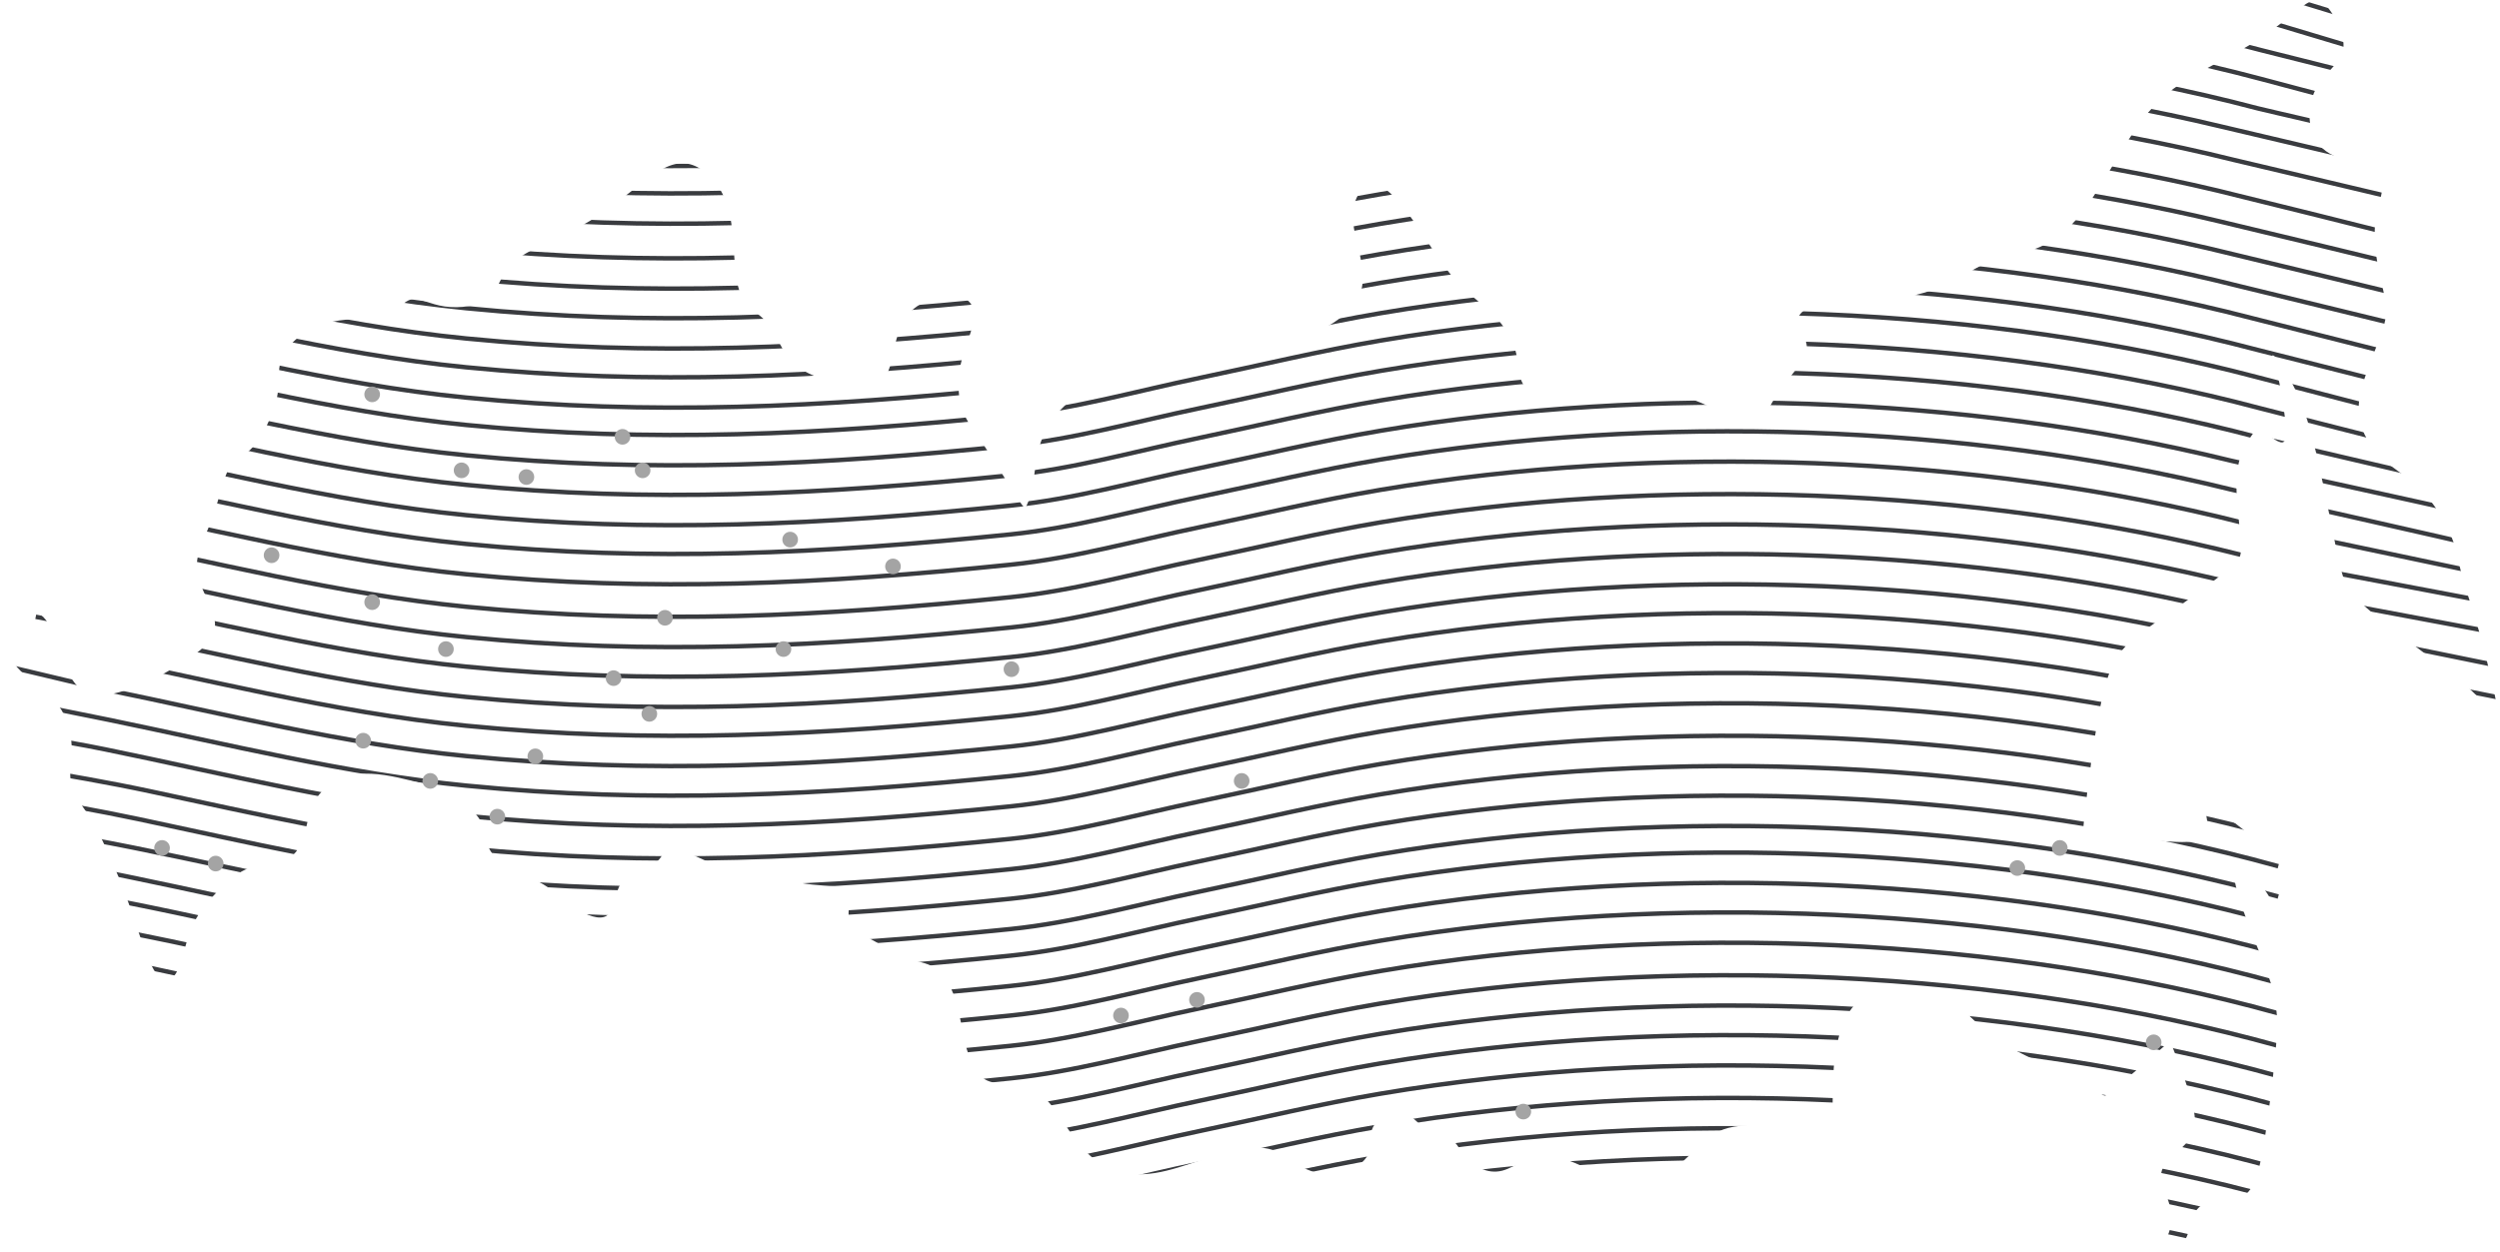
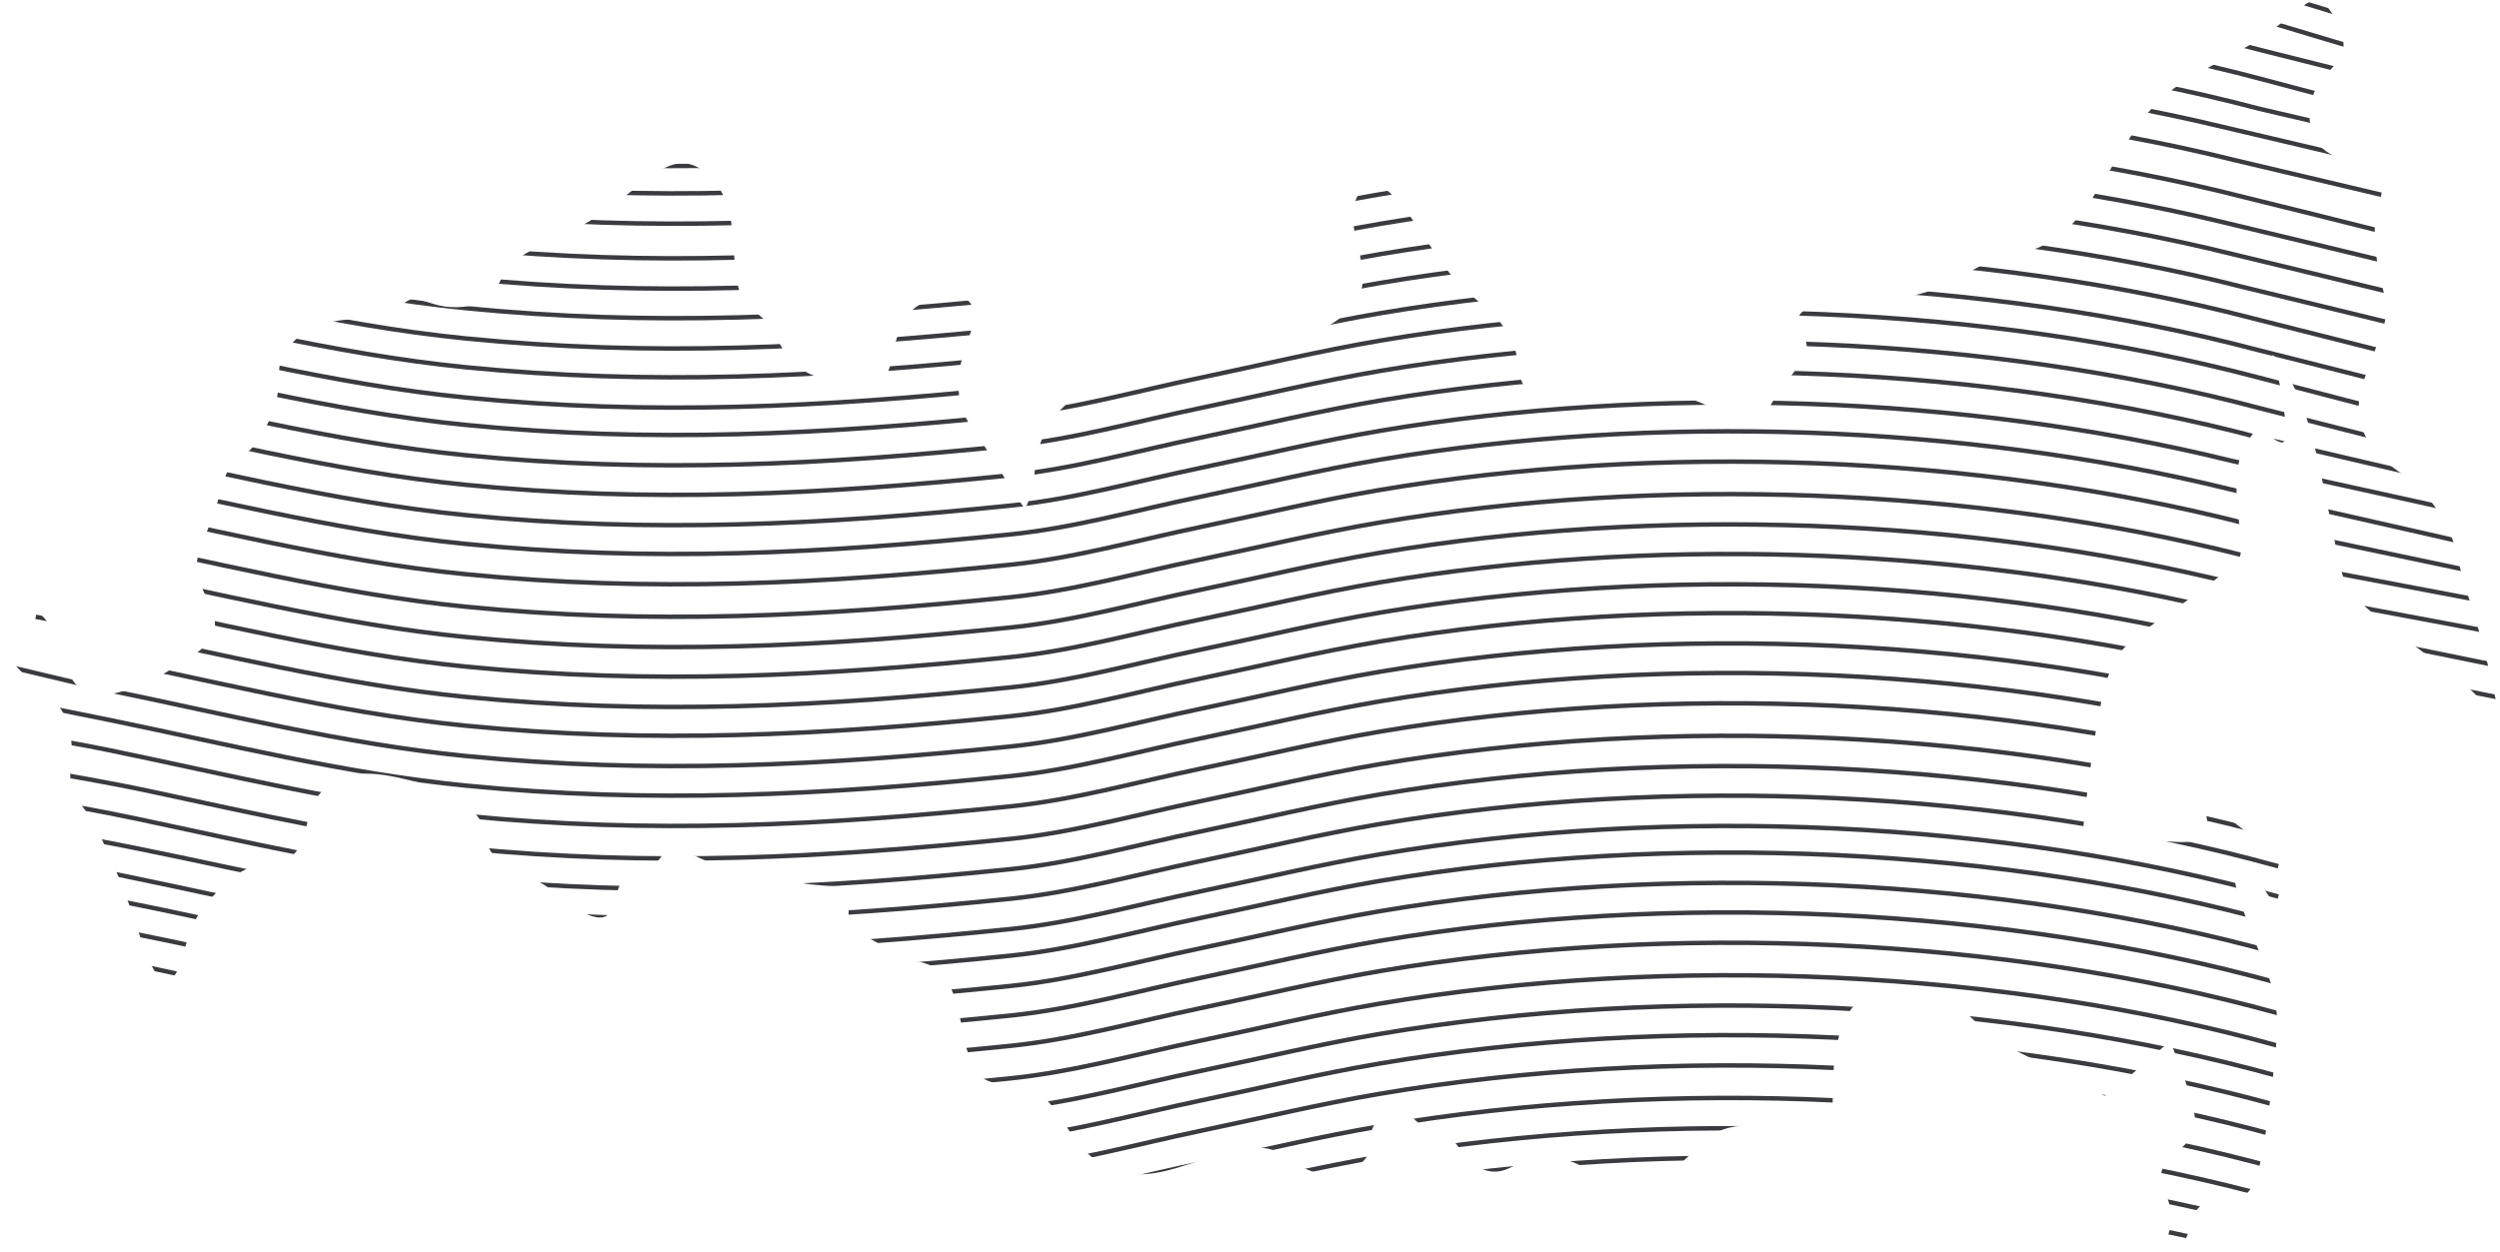
<svg xmlns="http://www.w3.org/2000/svg" width="1118" height="560" viewBox="0 0 1118 560" fill="none">
-   <mask id="mask0_251:10" style="mask-type:alpha" maskUnits="userSpaceOnUse" x="0" y="0" width="1118" height="560">
-     <path fill-rule="evenodd" clip-rule="evenodd" d="M71.016 437.121C73.999 440.21 77.195 438.932 79.431 434.352C81.668 429.771 82.947 421.889 85.61 415.497C88.273 409.106 92.321 404.206 96.582 399.732C100.842 395.258 105.316 391.21 109.79 389.186C114.264 387.163 118.738 387.162 122.679 386.417C126.621 385.671 130.029 384.18 132.373 381.304C134.716 378.428 135.994 374.167 137.166 369.48C138.338 364.793 139.403 359.68 143.025 355.312C146.647 350.945 152.825 347.323 160.282 346.471C167.738 345.619 176.473 347.536 183.823 349.347C191.173 351.158 197.138 352.862 202.571 355.952C208.004 359.041 212.903 363.514 215.14 367.669C217.377 371.823 216.951 375.658 218.656 379.386C220.36 383.114 224.195 386.736 228.669 389.186C233.142 391.636 238.256 392.915 243.049 395.791C247.843 398.667 252.317 403.141 257.43 406.443C262.543 409.745 268.295 411.876 271.384 409.851C274.473 407.828 274.899 401.649 276.817 397.175C278.734 392.701 282.143 389.932 285.445 388.547C288.747 387.162 291.943 387.162 293.967 385.565C295.991 383.967 296.843 380.771 299.186 379.919C301.53 379.067 305.364 380.558 309.625 382.475C313.886 384.393 318.573 386.736 323.367 388.121C328.16 389.506 333.06 389.932 336.469 390.145C339.878 390.358 341.795 390.358 344.991 391.317C348.186 392.275 352.66 394.193 358.732 395.258C364.804 396.323 372.473 396.536 376.521 396.856C380.569 397.176 380.995 397.602 380.569 400.691C380.143 403.78 378.864 409.532 380.249 413.153C381.634 416.775 385.682 418.267 390.475 420.823C395.269 423.38 400.808 427.002 405.602 428.812C410.395 430.623 414.443 430.623 418.171 433.18C421.9 435.736 425.308 440.85 427.439 447.347C429.569 453.845 430.421 461.728 431.913 467.48C433.404 473.232 435.534 476.854 437.239 479.41C438.943 481.967 440.221 483.458 444.056 484.417C447.891 485.376 454.282 485.802 459.076 487.08C463.869 488.358 467.065 490.489 470.687 495.069C474.308 499.65 478.356 506.68 482.83 512.113C487.304 517.545 492.204 521.38 497.85 523.511C503.495 525.641 509.887 526.067 516.704 525.002C523.521 523.937 530.765 521.38 537.263 519.25C543.761 517.119 549.513 515.415 554.839 514.456C560.165 513.497 565.065 513.285 569.007 514.563C572.948 515.841 575.93 518.611 579.87 520.954C583.809 523.298 588.705 525.215 593.179 525.641C597.653 526.067 601.705 525.002 605.116 523.191C608.526 521.38 611.296 518.824 612.361 515.948C613.426 513.072 612.787 509.876 613.426 506.893C614.065 503.911 615.983 501.141 619.178 499.543C622.374 497.945 626.848 497.519 630.363 499.33C633.879 501.141 636.435 505.189 639.524 506.999C642.613 508.81 646.235 508.384 648.685 509.556C651.135 510.728 652.413 513.498 654.437 516.16C656.461 518.824 659.231 521.38 662.32 522.871C665.409 524.363 668.817 524.789 672.12 523.937C675.422 523.085 678.618 520.954 681.813 519.676C685.009 518.398 688.205 517.972 691.614 517.972C695.022 517.972 698.644 518.397 702.159 519.569C705.674 520.741 709.083 522.658 713.237 524.682C717.392 526.706 722.292 528.837 727.937 529.263C733.583 529.689 739.974 528.411 744.342 526.387C748.709 524.363 751.052 521.593 754.035 518.717C757.018 515.841 760.64 512.858 763.835 510.089C767.031 507.319 769.801 504.763 779.068 503.804C788.335 502.845 804.101 503.484 811.983 503.058C819.866 502.632 819.866 501.141 819.866 496.561C819.866 491.98 819.866 484.311 820.398 477.706C820.931 471.102 821.996 465.563 823.807 460.343C825.618 455.123 828.175 450.224 832.968 447.135C837.761 444.045 844.792 442.767 851.183 442.128C857.575 441.489 863.327 441.489 868.227 443.832C873.127 446.176 877.175 450.863 881.755 455.336C886.335 459.81 891.449 464.071 897.201 467.586C902.953 471.102 909.344 473.872 915.629 476.854C921.914 479.837 928.092 483.032 932.46 485.376C936.827 487.719 939.383 489.211 940.662 489.956C941.94 490.702 941.94 490.702 946.734 486.654C951.527 482.606 961.114 474.511 965.908 470.25C970.701 465.989 970.701 465.563 972.405 469.824C974.11 474.084 977.518 483.032 979.542 489.53C981.566 496.028 982.205 500.076 981.886 503.378C981.566 506.68 980.288 509.236 977.625 512.112C974.962 514.989 970.914 518.185 968.783 520.954C966.653 523.724 966.44 526.067 967.186 529.05C967.931 532.032 969.636 535.654 970.594 539.169C971.553 542.685 971.766 546.093 971.021 549.289C970.275 552.485 968.57 555.467 968.357 557.171C968.144 558.876 969.423 559.302 971.447 558.876C973.47 558.45 976.24 557.172 977.838 554.402C979.436 551.632 979.862 547.372 981.14 544.283C982.418 541.193 984.549 539.276 987.106 538.317C989.662 537.359 992.644 537.359 995.84 537.145C999.036 536.932 1002.44 536.506 1005 534.269C1007.56 532.032 1009.26 527.985 1010.65 522.658C1012.03 517.332 1013.1 510.728 1014.48 500.715C1015.87 490.702 1017.57 477.28 1018.32 467.267C1019.06 457.254 1018.85 450.65 1016.72 442.767C1014.59 434.884 1010.54 425.724 1007.24 417.308C1003.94 408.893 1001.38 401.224 1000.31 396.75C999.249 392.276 999.675 390.997 1002.12 391.21C1004.57 391.423 1009.05 393.128 1012.67 397.602C1016.29 402.076 1019.06 409.319 1022.68 415.923C1026.31 422.528 1030.78 428.493 1036.32 434.991C1041.86 441.489 1048.46 448.519 1051.98 451.928C1055.49 455.337 1055.92 455.123 1056.98 452.46C1058.05 449.798 1059.75 444.684 1058.69 438.293C1057.62 431.902 1053.79 424.232 1048.25 416.456C1042.71 408.68 1035.47 400.797 1027.37 392.808C1019.27 384.819 1010.33 376.723 1003.19 370.971C996.053 365.219 990.727 361.81 987.958 359.893C985.188 357.975 984.975 357.549 985.934 360.852C986.892 364.154 989.023 371.184 986.147 374.38C983.271 377.575 975.388 376.936 968.145 376.51C960.901 376.084 954.297 375.871 948.332 375.871C942.366 375.871 937.04 376.084 934.27 376.19C931.501 376.297 931.288 376.297 932.673 364.047C934.057 351.797 937.04 327.297 940.449 312.384C943.857 297.471 947.692 292.145 952.805 287.458C957.918 282.771 964.31 278.723 972.512 272.971C980.714 267.219 990.727 259.762 996.266 255.395C1001.81 251.028 1002.87 249.749 1002.55 243.358C1002.23 236.966 1000.53 225.462 1000.53 217.154C1000.53 208.845 1002.23 203.731 1004.36 199.684C1006.49 195.636 1009.05 192.653 1010.01 191.269C1010.97 189.884 1010.33 190.097 1012.35 192.227C1014.37 194.358 1019.06 198.406 1021.19 197.98C1023.32 197.553 1022.9 192.653 1022.26 187.221C1021.62 181.788 1020.77 175.823 1019.7 171.136C1018.64 166.449 1017.36 163.04 1016.83 161.016C1016.29 158.992 1016.51 158.353 1017.89 159.845C1019.27 161.336 1021.83 164.958 1024.81 170.39C1027.8 175.823 1031.21 183.066 1034.93 197.553C1038.66 212.04 1042.71 233.771 1045.37 246.553C1048.04 259.336 1049.31 263.171 1056.13 269.669C1062.95 276.167 1075.31 285.327 1084.68 292.358C1094.05 299.388 1100.44 304.288 1105.45 308.869C1110.46 313.449 1114.08 317.71 1116.1 320.16C1118.13 322.61 1118.55 323.249 1117.28 316.752C1116 310.254 1113.01 296.619 1109.82 285.115C1106.62 273.61 1103.21 264.236 1101.4 257.525C1099.59 250.814 1099.38 246.766 1096.82 240.482C1094.27 234.197 1089.37 225.675 1083.61 219.71C1077.86 213.745 1071.26 210.336 1065.93 205.329C1060.61 200.323 1056.56 193.719 1055.49 187.008C1054.43 180.297 1056.34 173.479 1058.9 166.343C1061.46 159.205 1064.65 151.749 1066.25 146.529C1067.85 141.309 1067.85 138.327 1066.89 133.214C1065.93 128.101 1064.01 120.857 1063.06 114.253C1062.1 107.649 1062.1 101.683 1063.27 95.825C1064.44 89.966 1066.78 84.214 1065.51 80.486C1064.23 76.757 1059.33 75.053 1054 73.349C1048.68 71.644 1042.92 69.94 1039.09 66.425C1035.25 62.91 1033.34 57.583 1033.23 52.044C1033.12 46.505 1034.83 40.753 1038.45 35.96C1042.07 31.166 1047.61 27.331 1048.36 21.579C1049.1 15.826 1045.05 8.157 1041.86 3.896C1038.66 -0.365 1036.32 -1.217 1031.63 1.766C1026.94 4.748 1019.91 11.566 1010.33 17.744C1000.74 23.922 988.597 29.462 979.116 35.214C969.636 40.966 962.818 46.931 955.042 58.329C947.266 69.727 938.531 86.557 930.116 96.783C921.701 107.009 913.605 110.631 907.214 112.442C900.822 114.253 896.136 114.253 889.531 117.236C882.927 120.218 874.405 126.184 864.818 129.699C855.231 133.214 844.579 134.279 834.885 134.812C825.192 135.344 816.457 135.344 811.025 137.049C805.592 138.753 803.461 142.162 804.42 145.571C805.379 148.979 809.427 152.388 808.042 157.501C806.657 162.614 799.84 169.431 795.685 175.503C791.531 181.575 790.04 186.901 786.098 188.286C782.157 189.671 775.766 187.114 769.801 184.345C763.835 181.575 758.296 178.593 751.053 177.101C743.809 175.61 734.861 175.61 726.978 175.823C719.096 176.036 712.278 176.462 704.396 176.675C696.513 176.888 687.566 176.888 683.411 174.012C679.257 171.136 679.896 165.384 678.618 159.419C677.34 153.453 674.144 147.275 669.137 141.949C664.13 136.623 657.313 132.149 651.241 125.438C645.169 118.727 639.844 109.779 633.772 100.938C627.7 92.097 620.883 83.362 615.13 82.616C609.378 81.871 604.691 89.114 605.33 98.807C605.969 108.501 611.935 120.645 608.846 130.338C605.756 140.032 593.613 147.275 582.961 151.216C572.309 155.158 563.148 155.797 555.798 158.779C548.448 161.762 542.908 167.088 535.026 167.727C527.143 168.366 516.917 164.318 506.265 165.703C495.613 167.088 484.535 173.906 477.291 180.616C470.047 187.327 466.639 193.931 464.828 200.429C463.017 206.927 462.804 213.319 462.058 217.686C461.313 222.053 460.034 224.397 459.395 225.995C458.756 227.593 458.756 228.445 455.348 223.225C451.939 218.005 445.121 206.714 440.221 199.364C435.321 192.014 432.339 188.606 430.528 183.279C428.717 177.953 428.078 170.71 429.782 163.04C431.487 155.371 435.535 147.275 435.748 141.523C435.961 135.77 432.339 132.362 425.734 132.255C419.13 132.149 409.543 135.345 404.75 142.695C399.956 150.045 399.956 161.549 396.76 167.408C393.565 173.266 387.173 173.479 379.078 172.201C370.982 170.923 361.182 168.153 355.323 162.827C349.465 157.501 347.547 149.618 343.5 144.719C339.452 139.818 333.273 137.901 330.61 129.592C327.947 121.283 328.799 106.583 326.456 95.931C324.113 85.279 318.573 78.674 313.034 75.373C307.495 72.07 301.956 72.07 294.073 76.97C286.191 81.87 275.964 91.67 263.821 98.914C251.677 106.157 237.616 110.844 230.586 116.597C223.555 122.349 223.555 129.166 219.082 133.108C214.608 137.049 205.66 138.114 198.949 137.155C192.238 136.196 187.764 133.214 184.142 133.96C180.521 134.705 177.751 139.179 172.318 141.097C166.886 143.014 158.79 142.375 151.653 143.44C144.516 144.505 138.338 147.275 133.757 150.79C129.177 154.305 126.195 158.566 125.236 163.04C124.277 167.514 125.342 172.201 123.638 179.125C121.934 186.049 117.46 195.21 113.305 199.897C109.151 204.584 105.316 204.797 102.547 209.484C99.777 214.171 98.073 223.332 95.197 231.321C92.321 239.31 88.273 246.127 88.06 252.625C87.847 259.123 91.469 265.301 93.918 270.947C96.368 276.592 97.647 281.706 93.492 287.032C89.338 292.358 79.751 297.897 73.573 301.306C67.394 304.714 64.625 305.993 58.553 308.123C52.481 310.254 43.107 313.236 36.823 308.975C30.538 304.714 27.342 293.21 24.573 285.754C21.803 278.297 19.459 274.888 15.518 274.036C11.577 273.184 6.038 274.888 2.948 277.551C-0.141 280.214 -0.78 283.836 0.925 288.31C2.629 292.784 6.677 298.11 11.577 302.584C16.477 307.058 22.229 310.68 26.064 315.691C29.899 320.702 31.816 327.103 32.029 333.388C32.242 339.673 30.751 345.842 31.816 350.95C32.881 356.058 36.503 360.106 39.592 364.793C42.681 369.48 45.238 374.806 47.901 380.665C50.564 386.523 53.333 392.915 55.784 399.412C58.233 405.91 60.364 412.515 62.814 419.545C65.264 426.575 68.034 434.032 71.016 437.121V437.121Z" fill="#2B2A29" />
+   <mask id="mask0_31_1153" style="mask-type:alpha" maskUnits="userSpaceOnUse" x="0" y="0" width="1118" height="560">
+     <path fill-rule="evenodd" clip-rule="evenodd" d="M71.016 437.121C73.999 440.21 77.195 438.932 79.431 434.352C81.668 429.771 82.947 421.889 85.61 415.497C88.273 409.106 92.321 404.206 96.582 399.732C100.842 395.258 105.316 391.21 109.79 389.186C114.264 387.163 118.738 387.162 122.679 386.417C126.621 385.671 130.029 384.18 132.373 381.304C134.716 378.428 135.994 374.167 137.166 369.48C138.338 364.793 139.403 359.68 143.025 355.312C146.647 350.945 152.825 347.323 160.282 346.471C167.738 345.619 176.473 347.536 183.823 349.347C191.173 351.158 197.138 352.862 202.571 355.952C208.004 359.041 212.903 363.514 215.14 367.669C217.377 371.823 216.951 375.658 218.656 379.386C220.36 383.114 224.195 386.736 228.669 389.186C233.143 391.636 238.256 392.915 243.049 395.791C247.843 398.667 252.317 403.141 257.43 406.443C262.543 409.745 268.295 411.876 271.384 409.851C274.473 407.828 274.899 401.649 276.817 397.175C278.734 392.701 282.143 389.932 285.445 388.547C288.747 387.162 291.943 387.162 293.967 385.565C295.991 383.967 296.843 380.771 299.186 379.919C301.53 379.067 305.364 380.558 309.625 382.475C313.886 384.393 318.573 386.736 323.367 388.121C328.16 389.506 333.06 389.932 336.469 390.145C339.878 390.358 341.795 390.358 344.991 391.317C348.186 392.275 352.66 394.193 358.732 395.258C364.804 396.323 372.473 396.536 376.521 396.856C380.569 397.176 380.995 397.602 380.569 400.691C380.143 403.78 378.864 409.532 380.249 413.153C381.634 416.775 385.682 418.267 390.475 420.823C395.269 423.38 400.808 427.002 405.602 428.812C410.395 430.623 414.443 430.623 418.171 433.18C421.9 435.736 425.308 440.85 427.439 447.347C429.569 453.845 430.421 461.728 431.913 467.48C433.404 473.232 435.534 476.854 437.239 479.41C438.943 481.967 440.221 483.458 444.056 484.417C447.891 485.376 454.282 485.802 459.076 487.08C463.869 488.358 467.065 490.489 470.687 495.069C474.308 499.65 478.356 506.68 482.83 512.113C487.304 517.545 492.204 521.38 497.85 523.51C503.495 525.641 509.887 526.067 516.704 525.002C523.521 523.937 530.765 521.38 537.263 519.25C543.761 517.119 549.513 515.415 554.839 514.456C560.165 513.497 565.065 513.285 569.007 514.563C572.948 515.841 575.93 518.611 579.87 520.954C583.809 523.298 588.705 525.215 593.179 525.641C597.653 526.067 601.705 525.002 605.116 523.191C608.526 521.38 611.296 518.824 612.361 515.948C613.426 513.072 612.787 509.876 613.426 506.893C614.065 503.911 615.983 501.141 619.178 499.543C622.374 497.945 626.848 497.519 630.363 499.33C633.879 501.141 636.435 505.189 639.524 506.999C642.613 508.81 646.235 508.384 648.685 509.556C651.135 510.728 652.413 513.498 654.437 516.16C656.461 518.824 659.231 521.38 662.32 522.871C665.409 524.363 668.817 524.789 672.12 523.937C675.422 523.085 678.618 520.954 681.813 519.676C685.009 518.398 688.205 517.971 691.614 517.971C695.022 517.971 698.644 518.397 702.159 519.569C705.674 520.741 709.083 522.658 713.237 524.682C717.392 526.706 722.292 528.837 727.937 529.263C733.583 529.689 739.974 528.411 744.342 526.387C748.709 524.363 751.052 521.593 754.035 518.717C757.018 515.841 760.64 512.858 763.835 510.089C767.031 507.319 769.801 504.763 779.068 503.804C788.335 502.845 804.101 503.484 811.983 503.058C819.866 502.632 819.866 501.141 819.866 496.561C819.866 491.98 819.866 484.311 820.398 477.706C820.931 471.102 821.996 465.563 823.807 460.343C825.618 455.123 828.175 450.224 832.968 447.135C837.761 444.045 844.792 442.767 851.183 442.128C857.575 441.489 863.327 441.489 868.227 443.832C873.127 446.176 877.175 450.863 881.755 455.336C886.335 459.81 891.449 464.071 897.201 467.586C902.953 471.102 909.344 473.872 915.629 476.854C921.914 479.837 928.092 483.032 932.46 485.376C936.827 487.719 939.383 489.211 940.662 489.956C941.94 490.702 941.94 490.702 946.734 486.654C951.527 482.606 961.114 474.511 965.908 470.25C970.701 465.989 970.701 465.563 972.406 469.824C974.11 474.084 977.518 483.032 979.542 489.53C981.566 496.028 982.205 500.076 981.886 503.378C981.566 506.68 980.288 509.236 977.625 512.112C974.962 514.989 970.914 518.185 968.784 520.954C966.653 523.724 966.44 526.067 967.186 529.049C967.931 532.032 969.636 535.654 970.594 539.169C971.553 542.685 971.766 546.093 971.021 549.289C970.275 552.485 968.57 555.467 968.357 557.171C968.144 558.876 969.423 559.302 971.447 558.876C973.47 558.45 976.24 557.172 977.838 554.402C979.436 551.632 979.862 547.372 981.14 544.283C982.418 541.193 984.549 539.276 987.106 538.317C989.662 537.359 992.644 537.359 995.84 537.145C999.036 536.932 1002.44 536.506 1005 534.269C1007.56 532.032 1009.26 527.985 1010.65 522.658C1012.03 517.332 1013.1 510.728 1014.48 500.715C1015.87 490.702 1017.57 477.28 1018.32 467.267C1019.06 457.254 1018.85 450.65 1016.72 442.767C1014.59 434.884 1010.54 425.724 1007.24 417.308C1003.94 408.893 1001.38 401.224 1000.31 396.75C999.249 392.276 999.675 390.997 1002.12 391.21C1004.57 391.423 1009.05 393.128 1012.67 397.602C1016.29 402.076 1019.06 409.319 1022.68 415.923C1026.31 422.528 1030.78 428.493 1036.32 434.991C1041.86 441.489 1048.46 448.519 1051.98 451.928C1055.49 455.337 1055.92 455.123 1056.98 452.46C1058.05 449.798 1059.75 444.684 1058.69 438.293C1057.62 431.902 1053.79 424.232 1048.25 416.456C1042.71 408.68 1035.47 400.797 1027.37 392.808C1019.27 384.819 1010.33 376.723 1003.19 370.971C996.053 365.219 990.727 361.81 987.958 359.893C985.188 357.975 984.975 357.549 985.934 360.852C986.892 364.154 989.023 371.184 986.147 374.38C983.271 377.575 975.388 376.936 968.145 376.51C960.901 376.084 954.297 375.871 948.331 375.871C942.366 375.871 937.04 376.084 934.27 376.19C931.501 376.297 931.288 376.297 932.673 364.047C934.057 351.797 937.04 327.297 940.449 312.384C943.857 297.471 947.692 292.145 952.805 287.458C957.918 282.771 964.31 278.723 972.512 272.971C980.714 267.219 990.727 259.762 996.266 255.395C1001.81 251.028 1002.87 249.749 1002.55 243.358C1002.23 236.966 1000.53 225.462 1000.53 217.154C1000.53 208.845 1002.23 203.731 1004.36 199.684C1006.49 195.636 1009.05 192.653 1010.01 191.269C1010.97 189.884 1010.33 190.097 1012.35 192.227C1014.37 194.358 1019.06 198.406 1021.19 197.98C1023.32 197.553 1022.9 192.653 1022.26 187.221C1021.62 181.788 1020.77 175.823 1019.7 171.136C1018.64 166.449 1017.36 163.04 1016.83 161.016C1016.29 158.992 1016.51 158.353 1017.89 159.845C1019.27 161.336 1021.83 164.958 1024.81 170.39C1027.8 175.823 1031.21 183.066 1034.93 197.553C1038.66 212.04 1042.71 233.771 1045.37 246.553C1048.04 259.336 1049.31 263.171 1056.13 269.669C1062.95 276.167 1075.31 285.327 1084.68 292.358C1094.05 299.388 1100.44 304.288 1105.45 308.869C1110.46 313.449 1114.08 317.71 1116.1 320.16C1118.13 322.61 1118.55 323.249 1117.28 316.752C1116 310.254 1113.01 296.619 1109.82 285.115C1106.62 273.61 1103.21 264.236 1101.4 257.525C1099.59 250.814 1099.38 246.766 1096.82 240.482C1094.27 234.197 1089.37 225.675 1083.61 219.71C1077.86 213.745 1071.26 210.336 1065.93 205.329C1060.61 200.323 1056.56 193.719 1055.49 187.008C1054.43 180.297 1056.34 173.479 1058.9 166.343C1061.46 159.205 1064.65 151.749 1066.25 146.529C1067.85 141.309 1067.85 138.327 1066.89 133.214C1065.93 128.101 1064.01 120.857 1063.06 114.253C1062.1 107.649 1062.1 101.683 1063.27 95.825C1064.44 89.966 1066.78 84.214 1065.51 80.486C1064.23 76.757 1059.33 75.053 1054 73.349C1048.68 71.644 1042.92 69.94 1039.09 66.425C1035.25 62.91 1033.34 57.583 1033.23 52.044C1033.12 46.505 1034.83 40.753 1038.45 35.96C1042.07 31.166 1047.61 27.331 1048.36 21.579C1049.1 15.826 1045.05 8.157 1041.86 3.896C1038.66 -0.365 1036.32 -1.217 1031.63 1.766C1026.94 4.748 1019.91 11.566 1010.33 17.744C1000.74 23.922 988.597 29.462 979.116 35.214C969.636 40.966 962.818 46.931 955.042 58.329C947.266 69.727 938.531 86.557 930.116 96.783C921.701 107.009 913.605 110.631 907.214 112.442C900.823 114.253 896.136 114.253 889.531 117.236C882.927 120.218 874.405 126.184 864.818 129.699C855.231 133.214 844.579 134.279 834.885 134.812C825.192 135.344 816.457 135.344 811.025 137.049C805.592 138.753 803.461 142.162 804.42 145.571C805.379 148.979 809.427 152.388 808.042 157.501C806.657 162.614 799.84 169.431 795.685 175.503C791.531 181.575 790.04 186.901 786.098 188.286C782.157 189.671 775.766 187.114 769.801 184.345C763.835 181.575 758.296 178.593 751.053 177.101C743.809 175.61 734.861 175.61 726.979 175.823C719.096 176.036 712.278 176.462 704.396 176.675C696.513 176.888 687.566 176.888 683.411 174.012C679.257 171.136 679.896 165.384 678.618 159.419C677.339 153.453 674.144 147.275 669.137 141.949C664.13 136.623 657.313 132.149 651.241 125.438C645.169 118.727 639.844 109.779 633.772 100.938C627.7 92.097 620.883 83.362 615.13 82.616C609.378 81.871 604.691 89.114 605.331 98.807C605.969 108.501 611.935 120.645 608.846 130.338C605.756 140.032 593.613 147.275 582.961 151.216C572.309 155.158 563.148 155.797 555.798 158.779C548.448 161.762 542.909 167.088 535.026 167.727C527.143 168.366 516.917 164.318 506.265 165.703C495.613 167.088 484.535 173.906 477.291 180.616C470.047 187.327 466.639 193.931 464.828 200.429C463.017 206.927 462.804 213.318 462.058 217.686C461.313 222.053 460.034 224.397 459.395 225.995C458.756 227.593 458.756 228.445 455.348 223.225C451.939 218.005 445.121 206.714 440.221 199.364C435.321 192.014 432.339 188.606 430.528 183.279C428.717 177.953 428.078 170.71 429.782 163.04C431.487 155.371 435.535 147.275 435.748 141.523C435.961 135.77 432.339 132.362 425.734 132.255C419.13 132.149 409.543 135.345 404.75 142.695C399.956 150.045 399.956 161.549 396.76 167.408C393.565 173.266 387.173 173.479 379.078 172.201C370.982 170.923 361.182 168.153 355.323 162.827C349.465 157.501 347.547 149.618 343.5 144.719C339.452 139.818 333.273 137.901 330.61 129.592C327.947 121.283 328.799 106.583 326.456 95.931C324.113 85.279 318.573 78.674 313.034 75.373C307.495 72.07 301.956 72.07 294.073 76.97C286.191 81.87 275.964 91.67 263.821 98.914C251.677 106.157 237.616 110.844 230.586 116.597C223.555 122.349 223.555 129.166 219.082 133.108C214.608 137.049 205.66 138.114 198.949 137.155C192.238 136.196 187.764 133.214 184.142 133.96C180.521 134.705 177.751 139.179 172.318 141.097C166.886 143.014 158.79 142.375 151.653 143.44C144.516 144.505 138.338 147.275 133.757 150.79C129.177 154.305 126.195 158.566 125.236 163.04C124.277 167.514 125.342 172.201 123.638 179.125C121.934 186.049 117.46 195.21 113.305 199.897C109.151 204.584 105.316 204.797 102.547 209.484C99.777 214.171 98.073 223.332 95.197 231.321C92.321 239.31 88.273 246.127 88.06 252.625C87.847 259.123 91.469 265.301 93.918 270.947C96.368 276.592 97.647 281.706 93.492 287.032C89.338 292.358 79.751 297.897 73.573 301.306C67.394 304.714 64.625 305.993 58.553 308.123C52.481 310.254 43.107 313.236 36.823 308.975C30.538 304.714 27.342 293.21 24.573 285.754C21.803 278.297 19.459 274.888 15.518 274.036C11.577 273.184 6.038 274.888 2.948 277.551C-0.141 280.214 -0.78 283.836 0.925 288.31C2.629 292.784 6.677 298.11 11.577 302.584C16.477 307.058 22.229 310.68 26.064 315.691C29.899 320.702 31.816 327.103 32.029 333.388C32.242 339.673 30.751 345.842 31.816 350.95C32.881 356.058 36.503 360.106 39.592 364.793C42.681 369.48 45.238 374.806 47.901 380.665C50.564 386.523 53.333 392.915 55.784 399.412C58.233 405.91 60.364 412.515 62.814 419.545C65.264 426.575 68.034 434.032 71.016 437.121Z" fill="#2B2A29" />
  </mask>
-   <g mask="url(#mask0_251:10)">
+   <g mask="url(#mask0_31_1153)">
    <path d="M26.397 237.523C28.991 238.022 35.287 239.406 37.878 239.92C94.642 251.179 150.921 265.883 208.592 271.562C291.048 279.681 367.9 275.903 452.152 267.274C480.584 264.363 507.785 256.538 536.923 250.456C563.849 244.835 590.478 238.38 617.614 233.783C741.348 212.825 883.546 218.082 1003.09 248.433C1008.52 249.813 1119.32 270.25 1124.66 271.734" stroke="#393B3F" stroke-width="2" stroke-miterlimit="22.926" />
    <path d="M19.902 249.718C22.906 250.295 36.103 253.124 39.103 253.722C95.452 264.948 151.335 279.482 208.59 285.12C291.046 293.24 367.898 289.461 452.15 280.833C480.582 277.921 507.783 270.096 536.921 264.014C563.847 258.394 590.476 251.938 617.612 247.342C740.422 226.539 881.42 231.564 1000.4 261.316C1006.75 262.902 1125.4 284.493 1131.62 286.221" stroke="#393B3F" stroke-width="2" stroke-miterlimit="22.926" />
    <path d="M15.992 262.156C18.641 262.665 35.397 266.228 38.042 266.753C94.751 278.008 150.977 292.689 208.593 298.363C291.049 306.483 367.901 302.704 452.153 294.076C480.585 291.164 507.787 283.339 536.925 277.257C563.851 271.637 590.479 265.181 617.616 260.585C736.255 240.489 871.869 244.495 988.209 271.613C998.723 274.064 1130.04 300.025 1140.21 302.853" stroke="#393B3F" stroke-width="2" stroke-miterlimit="22.926" />
    <path d="M15.992 276.051C20.222 276.864 38.558 280.409 42.782 281.262C97.886 292.379 152.583 306.407 208.593 311.923C291.049 320.043 367.901 316.264 452.153 307.636C480.585 304.724 507.787 296.899 536.925 290.817C563.851 285.197 590.479 278.741 617.616 274.145C743.452 252.829 888.386 258.629 1009.16 290.364C1012.55 291.252 1135.32 315.484 1138.66 316.413" stroke="#393B3F" stroke-width="2" stroke-miterlimit="22.926" />
    <path d="M30.098 291.654C89.505 303.072 148.287 318.877 208.591 324.815C291.047 332.935 367.899 329.156 452.151 320.528C480.583 317.617 507.784 309.791 536.923 303.709C563.848 298.089 590.477 291.634 617.613 287.037C745.148 265.434 892.298 271.684 1014.04 304.555C1015.78 305.025 1142.4 328.173 1144.13 328.654" stroke="#393B3F" stroke-width="2" stroke-miterlimit="22.926" />
    <path d="M2.63 298.191C8.18 299.257 41.194 307.387 46.734 308.518C100.502 319.499 153.922 332.993 208.591 338.376C291.048 346.496 367.9 342.717 452.152 334.089C480.584 331.178 507.785 323.353 536.923 317.271C563.849 311.65 590.478 305.195 617.614 300.598C746.974 278.686 896.515 285.429 1019.25 319.544" stroke="#393B3F" stroke-width="2" stroke-miterlimit="22.926" />
    <path d="M-10.587 310.424C8.982 314.184 28.595 318.043 48.117 322.043C101.417 332.973 154.39 346.281 208.59 351.618C291.046 359.738 367.898 355.959 452.15 347.331C480.582 344.42 507.784 336.595 536.922 330.513C563.848 324.892 590.476 318.437 617.613 313.84C746.973 291.928 896.514 298.671 1019.25 332.786" stroke="#393B3F" stroke-width="2" stroke-miterlimit="22.926" />
    <path d="M-86.253 314.76C-42.556 323.157 3.352 326.456 47.056 335.386C100.715 346.355 154.031 359.805 208.591 365.178C291.048 373.298 367.9 369.519 452.151 360.891C480.584 357.979 507.785 350.154 536.923 344.072C563.849 338.452 590.477 331.996 617.614 327.4C746.974 305.488 896.516 312.23 1019.25 346.346" stroke="#393B3F" stroke-width="2" stroke-miterlimit="22.926" />
    <path d="M-46.029 333.949C-8.3 341.201 29.604 346.134 67.325 354.174C114.169 364.161 160.905 375.028 208.591 379.723C291.047 387.843 367.899 384.064 452.151 375.436C480.583 372.525 507.785 364.7 536.923 358.618C563.849 352.997 590.477 346.542 617.614 341.945C746.974 320.033 896.515 326.776 1019.25 360.891" stroke="#393B3F" stroke-width="2" stroke-miterlimit="22.926" />
    <path d="M-48.732 346.607C-11.913 353.683 25.333 358.848 62.039 366.611C110.655 376.894 159.112 388.41 208.591 393.282C291.048 401.402 367.9 397.623 452.151 388.995C480.584 386.084 507.785 378.259 536.923 372.177C563.849 366.556 590.477 360.101 617.614 355.504C746.974 333.592 896.515 340.335 1019.25 374.45" stroke="#393B3F" stroke-width="2" stroke-miterlimit="22.926" />
    <path d="M-41.376 373.659C-37.287 374.445 12.872 383.803 35.12 387.996C93.112 398.926 149.575 414.274 208.59 420.085C291.046 428.206 367.898 424.426 452.15 415.798C480.582 412.887 507.783 405.062 536.921 398.98C563.847 393.359 590.476 386.904 617.612 382.307C746.973 360.395 896.514 367.138 1019.25 401.253" stroke="#393B3F" stroke-width="2" stroke-miterlimit="22.926" />
    <path d="M-38.44 387.183C-35.33 387.781 16.478 396.667 34.882 399.886C93.418 410.124 148.738 426.098 208.59 431.992C291.046 440.112 367.898 436.333 452.15 427.705C480.582 424.793 507.784 416.968 536.922 410.886C563.848 405.266 590.476 398.81 617.613 394.214C746.973 372.302 896.514 379.044 1019.25 413.16" stroke="#393B3F" stroke-width="2" stroke-miterlimit="22.926" />
    <path d="M-33.622 402.422C-31.72 402.788 17.235 410.518 32.377 412.963C91.864 422.571 147.41 439.526 208.593 445.551C291.05 453.671 367.901 449.892 452.153 441.264C480.585 438.352 507.787 430.527 536.925 424.445C563.851 418.825 590.479 412.369 617.616 407.773C746.976 385.861 896.517 392.603 1019.25 426.718" stroke="#393B3F" stroke-width="2" stroke-miterlimit="22.926" />
    <path d="M-29.143 415.412C-5.017 420.049 19.517 423.432 43.586 428.294C98.418 439.386 152.856 453.304 208.594 458.793C291.05 466.912 367.902 463.134 452.154 454.505C480.586 451.594 507.787 443.769 536.925 437.687C563.851 432.066 590.48 425.611 617.616 421.014C746.977 399.103 896.518 405.845 1019.25 439.96" stroke="#393B3F" stroke-width="2" stroke-miterlimit="22.926" />
    <path d="M-12.794 434.169C-9.929 434.719 35.825 440.304 38.687 440.873C95.175 452.111 151.193 466.702 208.589 472.354C291.045 480.474 367.897 476.695 452.149 468.066C480.582 465.155 507.783 457.33 536.921 451.248C563.847 445.627 590.475 439.172 617.612 434.576C746.972 412.664 896.513 419.406 1019.25 453.521" stroke="#393B3F" stroke-width="2" stroke-miterlimit="22.926" />
    <path d="M-8.671 447.556C-6.169 448.037 35.1 454.708 37.6 455.203C94.457 466.47 150.826 481.212 208.59 486.9C291.047 495.02 367.899 491.241 452.15 482.613C480.583 479.701 507.784 471.876 536.922 465.794C563.848 460.174 590.476 453.718 617.613 449.122C746.973 427.21 896.515 433.952 1019.25 468.068" stroke="#393B3F" stroke-width="2" stroke-miterlimit="22.926" />
    <path d="M-7.381 459.053C-5.221 459.469 34.419 468.133 36.578 468.559C93.783 479.851 150.481 494.736 208.592 500.458C291.049 508.578 367.9 504.799 452.152 496.171C480.584 493.26 507.786 485.434 536.924 479.352C563.85 473.732 590.478 467.277 617.615 462.68C746.975 440.768 896.516 447.511 1019.25 481.626" stroke="#393B3F" stroke-width="2" stroke-miterlimit="22.926" />
    <path d="M30.098 480.541C89.505 491.958 148.287 507.764 208.591 513.702C291.047 521.822 367.899 518.043 452.151 509.415C480.583 506.504 507.784 498.678 536.923 492.596C563.849 486.976 590.477 480.52 617.614 475.924C746.974 454.012 896.515 460.755 1019.25 494.87" stroke="#393B3F" stroke-width="2" stroke-miterlimit="22.926" />
    <path d="M30.098 494.099C89.505 505.517 148.287 521.322 208.591 527.261C291.047 535.381 367.899 531.602 452.151 522.974C480.583 520.062 507.784 512.237 536.923 506.155C563.849 500.535 590.477 494.079 617.614 489.483C746.974 467.571 896.515 474.313 1019.25 508.429" stroke="#393B3F" stroke-width="2" stroke-miterlimit="22.926" />
    <path d="M30.098 508.646C89.505 520.064 148.287 535.869 208.591 541.808C291.047 549.928 367.899 546.149 452.151 537.52C480.583 534.609 507.784 526.784 536.923 520.702C563.849 515.081 590.477 508.626 617.614 504.029C746.974 482.118 896.515 488.86 1019.25 522.975" stroke="#393B3F" stroke-width="2" stroke-miterlimit="22.926" />
    <path d="M30.098 522.204C89.505 533.622 148.287 549.427 208.591 555.366C291.047 563.486 367.899 559.707 452.151 551.079C480.583 548.167 507.784 540.342 536.923 534.26C563.849 528.64 590.477 522.184 617.614 517.588C746.974 495.676 896.515 502.418 1019.25 536.534" stroke="#393B3F" stroke-width="2" stroke-miterlimit="22.926" />
    <path d="M30.098 535.45C89.505 546.868 148.287 562.673 208.591 568.612C291.047 576.732 367.899 572.953 452.151 564.325C480.583 561.413 507.784 553.588 536.923 547.506C563.849 541.886 590.477 535.43 617.614 530.834C746.974 508.922 896.515 515.664 1019.25 549.779" stroke="#393B3F" stroke-width="2" stroke-miterlimit="22.926" />
    <path d="M30.098 549.008C89.505 560.426 148.287 576.232 208.591 582.17C291.047 590.29 367.899 586.511 452.151 577.883C480.583 574.971 507.784 567.146 536.923 561.064C563.849 555.444 590.477 548.988 617.614 544.392C746.974 522.48 896.515 529.223 1019.25 563.338" stroke="#393B3F" stroke-width="2" stroke-miterlimit="22.926" />
    <path d="M30.098 157.038C89.505 168.456 148.287 184.261 208.591 190.2C291.047 198.32 367.899 194.541 452.151 185.913C480.583 183.001 507.784 175.176 536.923 169.094C563.848 163.474 590.477 157.018 617.613 152.422C743.769 131.053 889.119 136.936 1010.08 168.883C1013.15 169.694 1085.39 188.411 1088.43 189.256" stroke="#393B3F" stroke-width="2" stroke-miterlimit="22.926" />
    <path d="M30.098 170.598C89.505 182.016 148.287 197.821 208.591 203.759C291.047 211.88 367.899 208.1 452.151 199.472C480.583 196.561 507.784 188.736 536.923 182.654C563.848 177.033 590.477 170.578 617.613 165.981C744.189 144.541 890.086 150.535 1011.29 182.762C1013.95 183.471 1083.45 201.059 1086.09 201.793" stroke="#393B3F" stroke-width="2" stroke-miterlimit="22.926" />
    <path d="M30.098 183.843C89.505 195.261 148.287 211.066 208.591 217.005C291.047 225.125 367.899 221.346 452.151 212.717C480.583 209.806 507.784 201.981 536.922 195.899C563.848 190.278 590.477 183.823 617.613 179.226C743.979 157.822 889.602 163.761 1010.68 195.847C1013.55 196.607 1099.7 216.569 1102.54 217.358" stroke="#393B3F" stroke-width="2" stroke-miterlimit="22.926" />
    <path d="M30.098 197.401C89.505 208.819 148.287 224.624 208.591 230.563C291.047 238.683 367.899 234.904 452.151 226.276C480.583 223.364 507.784 215.539 536.922 209.457C563.848 203.837 590.477 197.381 617.613 192.785C739.541 172.132 879.397 176.936 997.836 206.122C1005.06 207.9 1095.49 227.403 1102.54 229.364" stroke="#393B3F" stroke-width="2" stroke-miterlimit="22.926" />
    <path d="M30.098 210.295C89.505 221.713 148.287 237.518 208.591 243.457C291.047 251.577 367.899 247.798 452.151 239.169C480.583 236.258 507.784 228.433 536.923 222.351C563.848 216.73 590.477 210.275 617.613 205.678C739.576 185.019 879.477 189.832 997.939 219.04C1005.12 220.812 1102.94 242.657 1109.96 244.608" stroke="#393B3F" stroke-width="2" stroke-miterlimit="22.926" />
    <path d="M30.098 223.853C89.505 235.271 148.287 251.076 208.591 257.015C291.047 265.135 367.899 261.356 452.151 252.728C480.583 249.816 507.784 241.991 536.922 235.909C563.848 230.289 590.477 223.833 617.613 219.237C741.478 198.256 883.847 203.547 1003.47 233.983C1008.77 235.333 1112.98 256.913 1118.19 258.363" stroke="#393B3F" stroke-width="2" stroke-miterlimit="22.926" />
    <path d="M30.098 77.969C89.505 89.387 148.287 105.192 208.591 111.131C291.047 119.251 367.899 115.472 452.151 106.843C480.583 103.932 507.784 96.107 536.923 90.025C563.848 84.404 590.477 77.949 617.614 73.353C737.612 53.026 874.975 57.358 992.198 85.322C1001.34 87.503 1071.25 104.857 1080.14 107.325" stroke="#393B3F" stroke-width="2" stroke-miterlimit="22.926" />
    <path d="M30.098 91.528C89.505 102.946 148.287 118.751 208.591 124.69C291.047 132.81 367.899 129.031 452.151 120.402C480.583 117.491 507.784 109.666 536.923 103.584C563.848 97.963 590.477 91.508 617.613 86.911C738 66.52 875.864 70.945 993.334 99.153C1002.09 101.255 1077.58 119.295 1086.09 121.662" stroke="#393B3F" stroke-width="2" stroke-miterlimit="22.926" />
    <path d="M30.098 104.772C89.505 116.19 148.287 131.995 208.591 137.934C291.047 146.054 367.899 142.275 452.151 133.647C480.583 130.735 507.784 122.91 536.923 116.828C563.848 111.208 590.477 104.752 617.613 100.156C739.795 79.46 879.98 84.326 998.576 113.675C1005.54 115.399 1083.43 134.049 1090.24 135.942" stroke="#393B3F" stroke-width="2" stroke-miterlimit="22.926" />
    <path d="M30.098 118.331C89.505 129.749 148.287 145.554 208.591 151.492C291.047 159.612 367.899 155.833 452.151 147.205C480.583 144.294 507.784 136.468 536.923 130.386C563.848 124.766 590.477 118.311 617.613 113.714C741.132 92.792 883.05 97.995 1002.46 128.206C1008.11 129.634 1080.55 147.118 1086.09 148.659" stroke="#393B3F" stroke-width="2" stroke-miterlimit="22.926" />
    <path d="M30.098 131.223C89.505 142.641 148.287 158.446 208.591 164.385C291.047 172.505 367.899 168.726 452.151 160.098C480.583 157.186 507.784 149.361 536.923 143.279C563.848 137.659 590.477 131.203 617.613 126.607C742.767 105.407 886.812 111.03 1007.19 142.312C1011.24 143.363 1084.44 161.776 1088.43 162.885" stroke="#393B3F" stroke-width="2" stroke-miterlimit="22.926" />
    <path d="M30.098 144.783C89.505 156.2 148.287 172.005 208.591 177.944C291.047 186.064 367.899 182.285 452.151 173.657C480.583 170.745 507.784 162.92 536.923 156.838C563.848 151.218 590.477 144.762 617.613 140.166C743.728 118.804 889.023 124.677 1009.96 156.596C1013.07 157.417 1085.35 175.588 1088.43 176.444" stroke="#393B3F" stroke-width="2" stroke-miterlimit="22.926" />
    <path d="M30.098 561.444C89.505 572.861 148.287 588.667 208.591 594.605C291.047 602.725 367.899 598.946 452.151 590.318C480.583 587.406 507.784 579.581 536.923 573.499C563.849 567.879 590.477 561.424 617.614 556.827C746.974 534.915 896.515 541.658 1019.25 575.773" stroke="#393B3F" stroke-width="2" stroke-miterlimit="22.926" />
    <path d="M30.098 574.067C89.505 585.485 148.287 601.29 208.591 607.229C291.047 615.349 367.899 611.57 452.151 602.942C480.583 600.03 507.784 592.205 536.923 586.123C563.849 580.503 590.477 574.047 617.614 569.451C746.974 547.539 896.515 554.281 1019.25 588.397" stroke="#393B3F" stroke-width="2" stroke-miterlimit="22.926" />
    <path d="M30.098 48.911C89.505 60.329 148.287 76.134 208.591 82.073C291.047 90.193 367.899 86.414 452.151 77.786C480.583 74.874 507.784 67.049 536.923 60.967C563.848 55.347 590.477 48.891 617.614 44.295C737.966 23.909 875.786 28.325 993.235 56.512C1002.03 58.622 1071.59 74.856 1080.14 77.231" stroke="#393B3F" stroke-width="2" stroke-miterlimit="22.926" />
    <path d="M30.098 62.47C89.505 73.888 148.287 89.693 208.591 95.631C291.047 103.751 367.899 99.972 452.151 91.344C480.583 88.433 507.784 80.607 536.923 74.525C563.848 68.905 590.477 62.45 617.614 57.853C740.031 37.117 880.522 42.043 999.264 71.543C1006 73.216 1073.55 88.959 1080.14 90.79" stroke="#393B3F" stroke-width="2" stroke-miterlimit="22.926" />
    <path d="M30.098 -30.159C89.505 -18.741 148.287 -2.936 208.591 3.003C291.047 11.123 367.899 7.344 452.151 -1.284C480.583 -4.196 507.784 -12.021 536.923 -18.103C563.848 -23.723 590.477 -30.179 617.613 -34.775C744.996 -56.352 891.947 -50.144 1013.6 -17.375C1015.49 -16.866 1060.41 -2.606 1062.29 -2.084" stroke="#393B3F" stroke-width="2" stroke-miterlimit="22.926" />
    <path d="M30.098 -16.6C89.505 -5.182 148.287 10.623 208.591 16.562C291.047 24.682 367.899 20.903 452.151 12.275C480.583 9.363 507.784 1.538 536.923 -4.544C563.848 -10.164 590.477 -16.62 617.613 -21.216C745.619 -42.899 893.384 -36.523 1015.38 -3.333C1016.67 -2.982 1064.16 11.568 1065.44 11.925" stroke="#393B3F" stroke-width="2" stroke-miterlimit="22.926" />
    <path d="M30.098 -3.356C89.505 8.062 148.287 23.867 208.591 29.806C291.047 37.926 367.899 34.147 452.151 25.518C480.583 22.607 507.784 14.782 536.923 8.7C563.848 3.079 590.477 -3.376 617.613 -7.972C744.89 -29.531 891.703 -23.351 1013.3 9.346C1015.29 9.881 1060.31 23.493 1062.29 24.043" stroke="#393B3F" stroke-width="2" stroke-miterlimit="22.926" />
    <path d="M30.098 10.203C89.505 21.621 148.287 37.426 208.591 43.364C291.047 51.484 367.899 47.705 452.151 39.077C480.583 36.166 507.784 28.341 536.922 22.259C563.848 16.638 590.477 10.183 617.613 5.586C744.349 -15.881 890.454 -9.845 1011.74 22.489C1014.26 23.158 1056.19 33.603 1058.68 34.295" stroke="#393B3F" stroke-width="2" stroke-miterlimit="22.926" />
    <path d="M30.098 23.097C89.505 34.515 148.287 50.32 208.591 56.259C291.047 64.379 367.899 60.6 452.151 51.971C480.583 49.06 507.784 41.235 536.922 35.153C563.848 29.532 590.477 23.077 617.613 18.48C744.31 -2.98 890.365 3.046 1011.63 35.354C1014.18 36.033 1056.15 47.153 1058.68 47.856" stroke="#393B3F" stroke-width="2" stroke-miterlimit="22.926" />
    <path d="M30.098 36.656C89.505 48.074 148.287 63.879 208.591 69.818C291.047 77.938 367.899 74.159 452.151 65.531C480.583 62.619 507.784 54.794 536.923 48.712C563.848 43.092 590.477 36.636 617.613 32.04C743.72 10.679 889.007 16.55 1009.94 48.464C1013.06 49.287 1059.2 59.856 1062.29 60.714" stroke="#393B3F" stroke-width="2" stroke-miterlimit="22.926" />
    <path d="M-52.553 358.949C-46.077 360.193 9.43 370.044 38.425 375.304C95.464 385.651 150.496 400.805 208.59 406.526C291.047 414.646 367.899 410.867 452.15 402.239C480.583 399.327 507.784 391.502 536.922 385.42C563.848 379.8 590.477 373.344 617.613 368.748C746.973 346.836 896.515 353.579 1019.25 387.694" stroke="#393B3F" stroke-width="2" stroke-miterlimit="22.926" />
  </g>
-   <circle cx="166.5" cy="269.5" r="3.5" fill="#A4A4A4" />
-   <circle cx="121.5" cy="248.5" r="3.5" fill="#A4A4A4" />
-   <circle cx="166.5" cy="176.5" r="3.5" fill="#A4A4A4" />
-   <circle cx="192.5" cy="349.5" r="3.5" fill="#A4A4A4" />
-   <circle cx="222.5" cy="365.5" r="3.5" fill="#A4A4A4" />
-   <circle cx="239.5" cy="338.5" r="3.5" fill="#A4A4A4" />
-   <circle cx="72.5" cy="379.5" r="3.5" fill="#A4A4A4" />
-   <circle cx="96.5" cy="386.5" r="3.5" fill="#A4A4A4" />
-   <circle cx="206.5" cy="210.5" r="3.5" fill="#A4A4A4" />
-   <circle cx="278.5" cy="195.5" r="3.5" fill="#A4A4A4" />
-   <circle cx="287.5" cy="210.5" r="3.5" fill="#A4A4A4" />
-   <circle cx="535.5" cy="447.5" r="3.5" fill="#A4A4A4" />
-   <circle cx="681.5" cy="497.5" r="3.5" fill="#A4A4A4" />
-   <circle cx="921.5" cy="379.5" r="3.5" fill="#A4A4A4" />
-   <circle cx="963.5" cy="466.5" r="3.5" fill="#A4A4A4" />
-   <circle cx="902.5" cy="388.5" r="3.5" fill="#A4A4A4" />
-   <circle cx="501.5" cy="454.5" r="3.5" fill="#A4A4A4" />
-   <circle cx="199.5" cy="290.5" r="3.5" fill="#A4A4A4" />
-   <circle cx="235.5" cy="213.5" r="3.5" fill="#A4A4A4" />
-   <circle cx="290.5" cy="319.5" r="3.5" fill="#A4A4A4" />
-   <circle cx="274.5" cy="303.5" r="3.5" fill="#A4A4A4" />
-   <circle cx="297.5" cy="276.5" r="3.5" fill="#A4A4A4" />
-   <circle cx="350.5" cy="290.5" r="3.5" fill="#A4A4A4" />
-   <circle cx="399.5" cy="253.5" r="3.5" fill="#A4A4A4" />
-   <circle cx="353.5" cy="241.5" r="3.5" fill="#A4A4A4" />
-   <circle cx="452.5" cy="299.5" r="3.5" fill="#A4A4A4" />
-   <circle cx="555.5" cy="349.5" r="3.5" fill="#A4A4A4" />
-   <circle cx="162.5" cy="331.5" r="3.5" fill="#A4A4A4" />
</svg>
